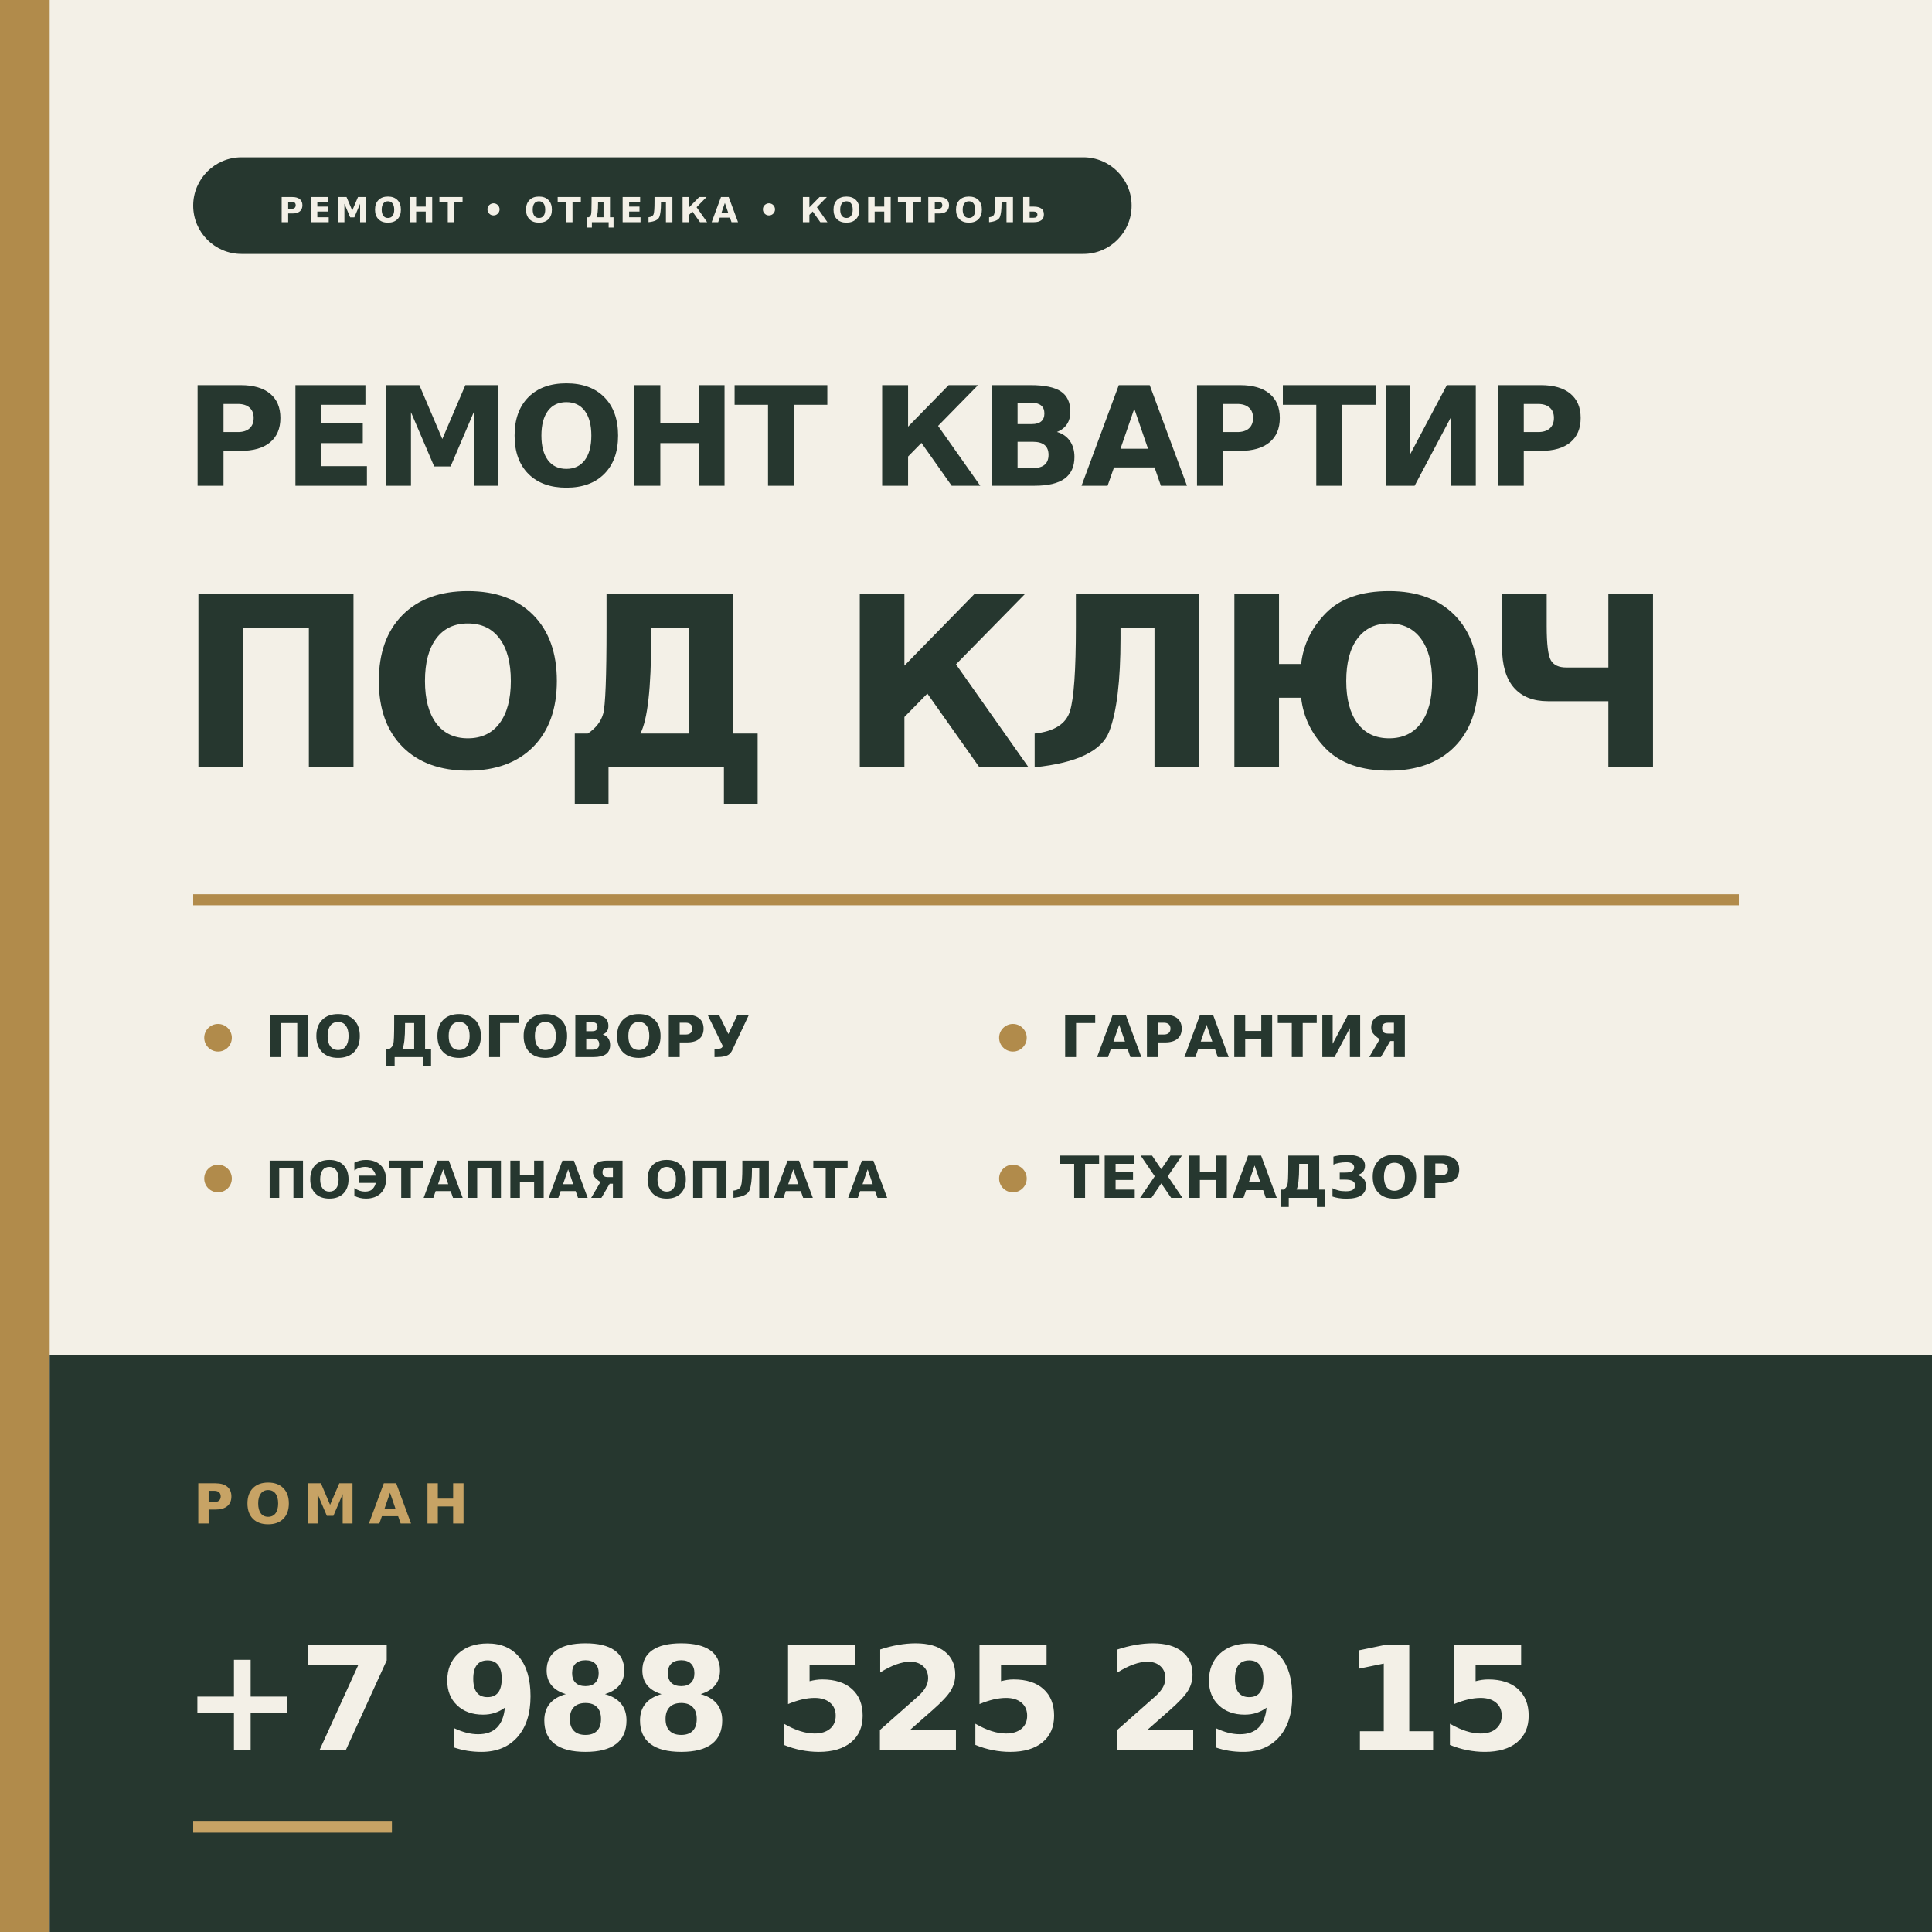
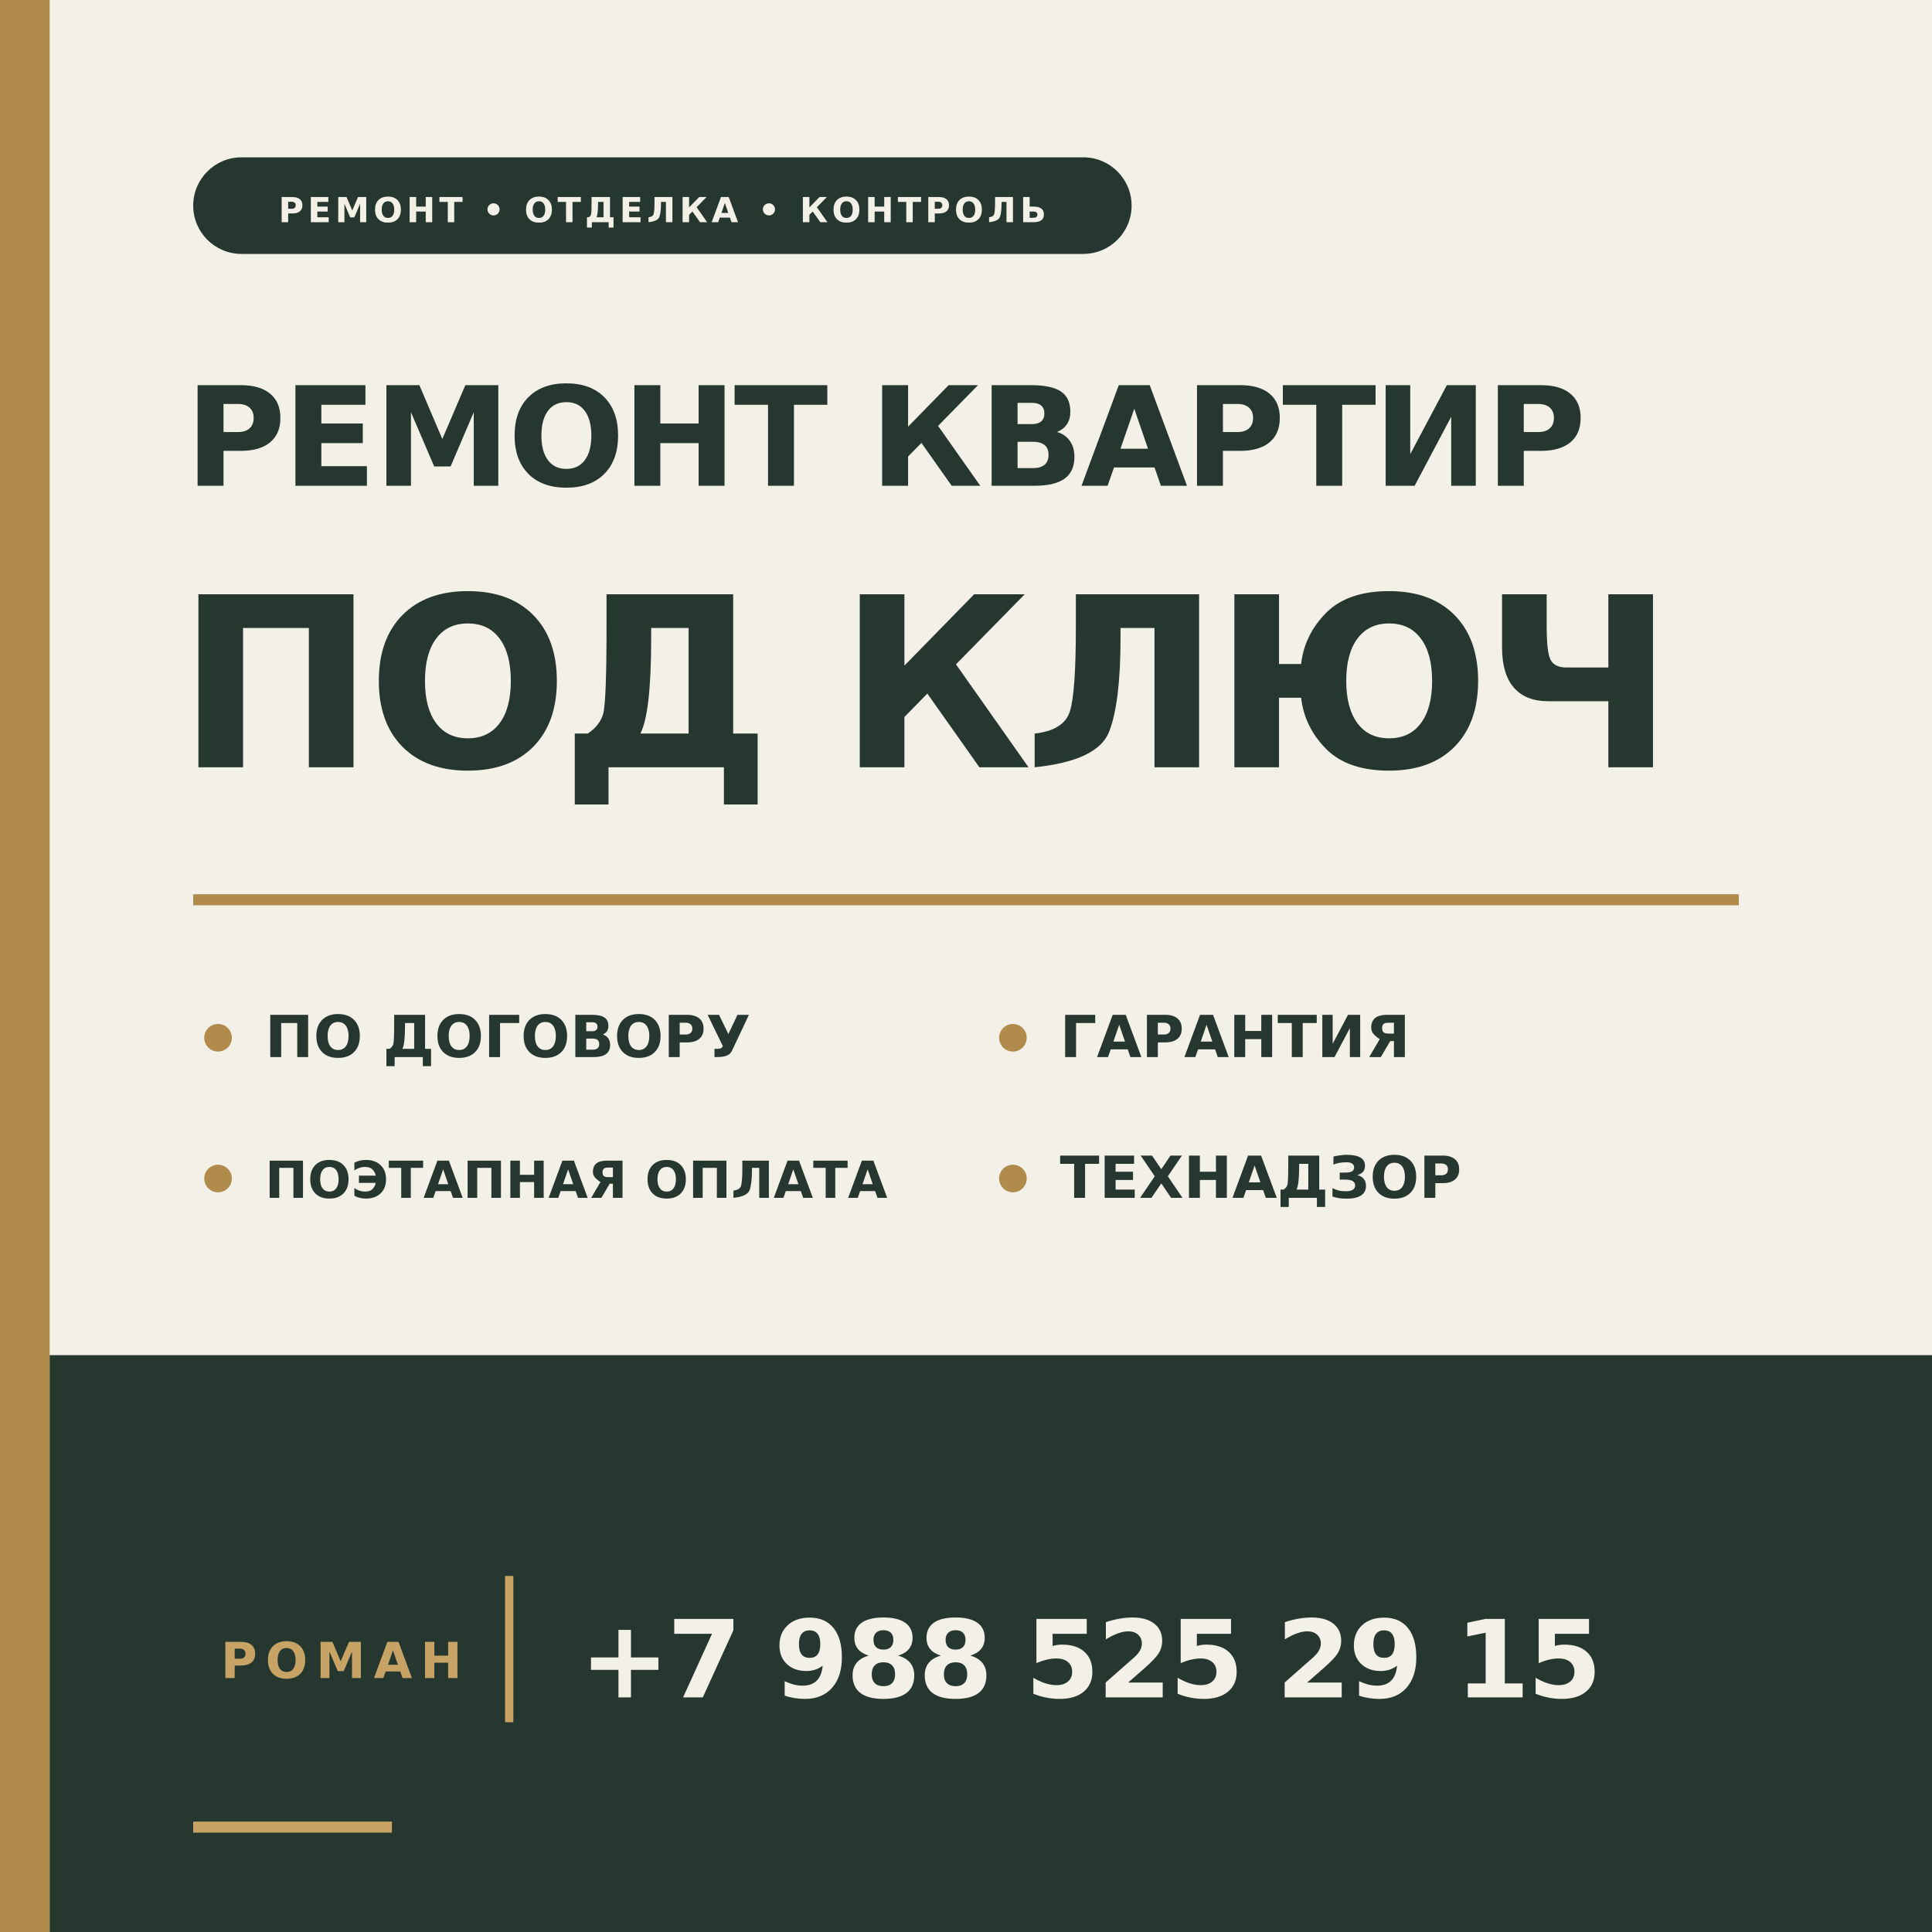
<svg xmlns="http://www.w3.org/2000/svg" width="700mm" height="700mm" viewBox="0 0 700 700">
  <rect width="700" height="700" fill="#F3F0E7" />
  <rect width="18" height="700" fill="#B18B4B" />
  <rect x="70" y="57" width="340" height="35" rx="17.5" fill="#26372F" />
  <text x="240" y="80.5" fill="#F3F0E7" font-family="DejaVu Sans" font-size="12.5" font-weight="700" text-anchor="middle" letter-spacing="1.4">РЕМОНТ • ОТДЕЛКА • КОНТРОЛЬ</text>
  <text x="67" y="176" fill="#26372F" font-family="DejaVu Sans" font-size="50" font-weight="700" text-anchor="start" letter-spacing="-1.2">РЕМОНТ КВАРТИР</text>
  <text x="64" y="278" fill="#26372F" font-family="DejaVu Sans" font-size="86" font-weight="700" text-anchor="start" letter-spacing="-3">ПОД КЛЮЧ</text>
  <rect x="70" y="324" width="560" height="4" fill="#B18B4B" />
  <circle cx="79" cy="376" r="5" fill="#B18B4B" />
  <text x="96" y="383" fill="#26372F" font-family="DejaVu Sans" font-size="21" font-weight="700" text-anchor="start" letter-spacing="0">ПО ДОГОВОРУ</text>
  <circle cx="367" cy="376" r="5" fill="#B18B4B" />
  <text x="384" y="383" fill="#26372F" font-family="DejaVu Sans" font-size="21" font-weight="700" text-anchor="start" letter-spacing="0">ГАРАНТИЯ</text>
  <circle cx="79" cy="427" r="5" fill="#B18B4B" />
  <text x="96" y="434" fill="#26372F" font-family="DejaVu Sans" font-size="18.5" font-weight="700" text-anchor="start" letter-spacing="0">ПОЭТАПНАЯ ОПЛАТА</text>
  <circle cx="367" cy="427" r="5" fill="#B18B4B" />
  <text x="384" y="434" fill="#26372F" font-family="DejaVu Sans" font-size="21" font-weight="700" text-anchor="start" letter-spacing="0">ТЕХНАДЗОР</text>
  <rect x="18" y="491" width="682" height="209" fill="#26372F" />
-   <text x="70" y="552" fill="#C7A365" font-family="DejaVu Sans" font-size="20" font-weight="700" text-anchor="start" letter-spacing="4">РОМАН</text>
-   <text x="66" y="634" fill="#F3F0E7" font-family="DejaVu Sans" font-size="52" font-weight="700" text-anchor="start" letter-spacing="-1.5">+7 988 525 29 15</text>
+   <text x="80" y="608" fill="#C7A365" font-family="DejaVu Sans" font-size="18" font-weight="700" text-anchor="start" letter-spacing="3">РОМАН</text>
+   <rect x="183" y="571" width="3" height="53" fill="#C7A365" />
+   <text x="210" y="615" fill="#F3F0E7" font-family="DejaVu Sans" font-size="39" font-weight="700" text-anchor="start" letter-spacing="-1">+7 988 525 29 15</text>
  <rect x="70" y="660" width="72" height="4" fill="#C7A365" />
</svg>
